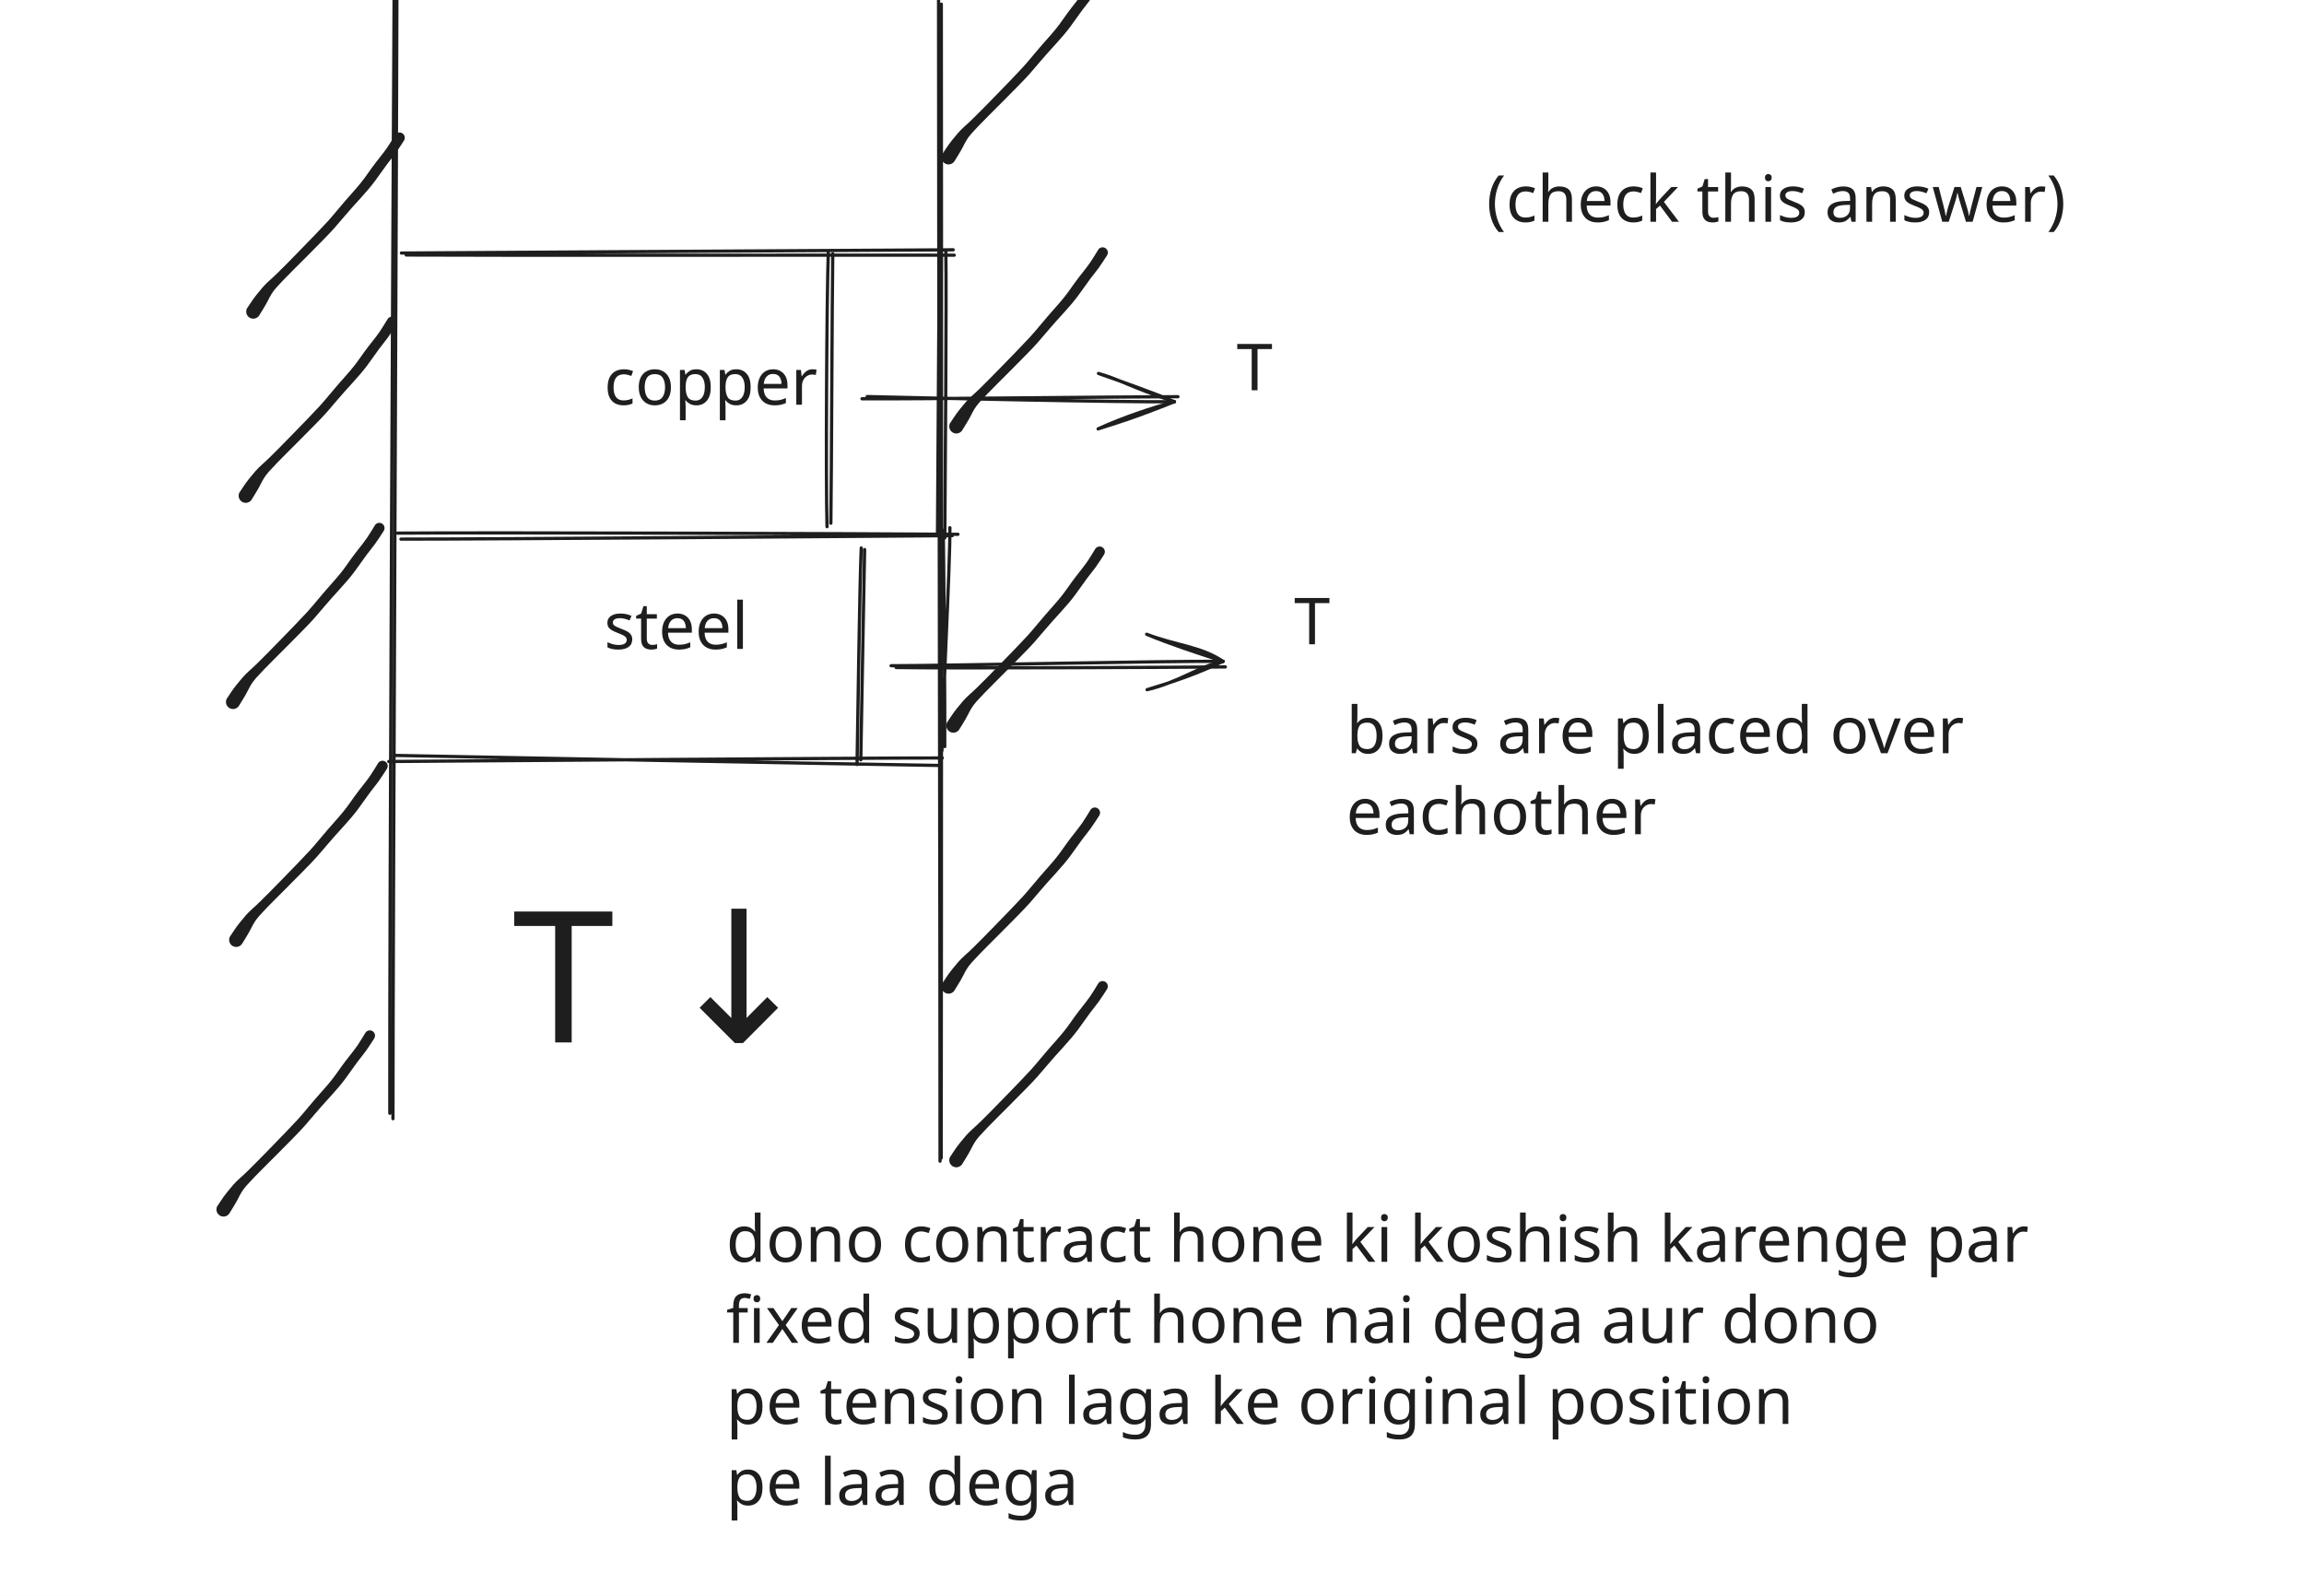
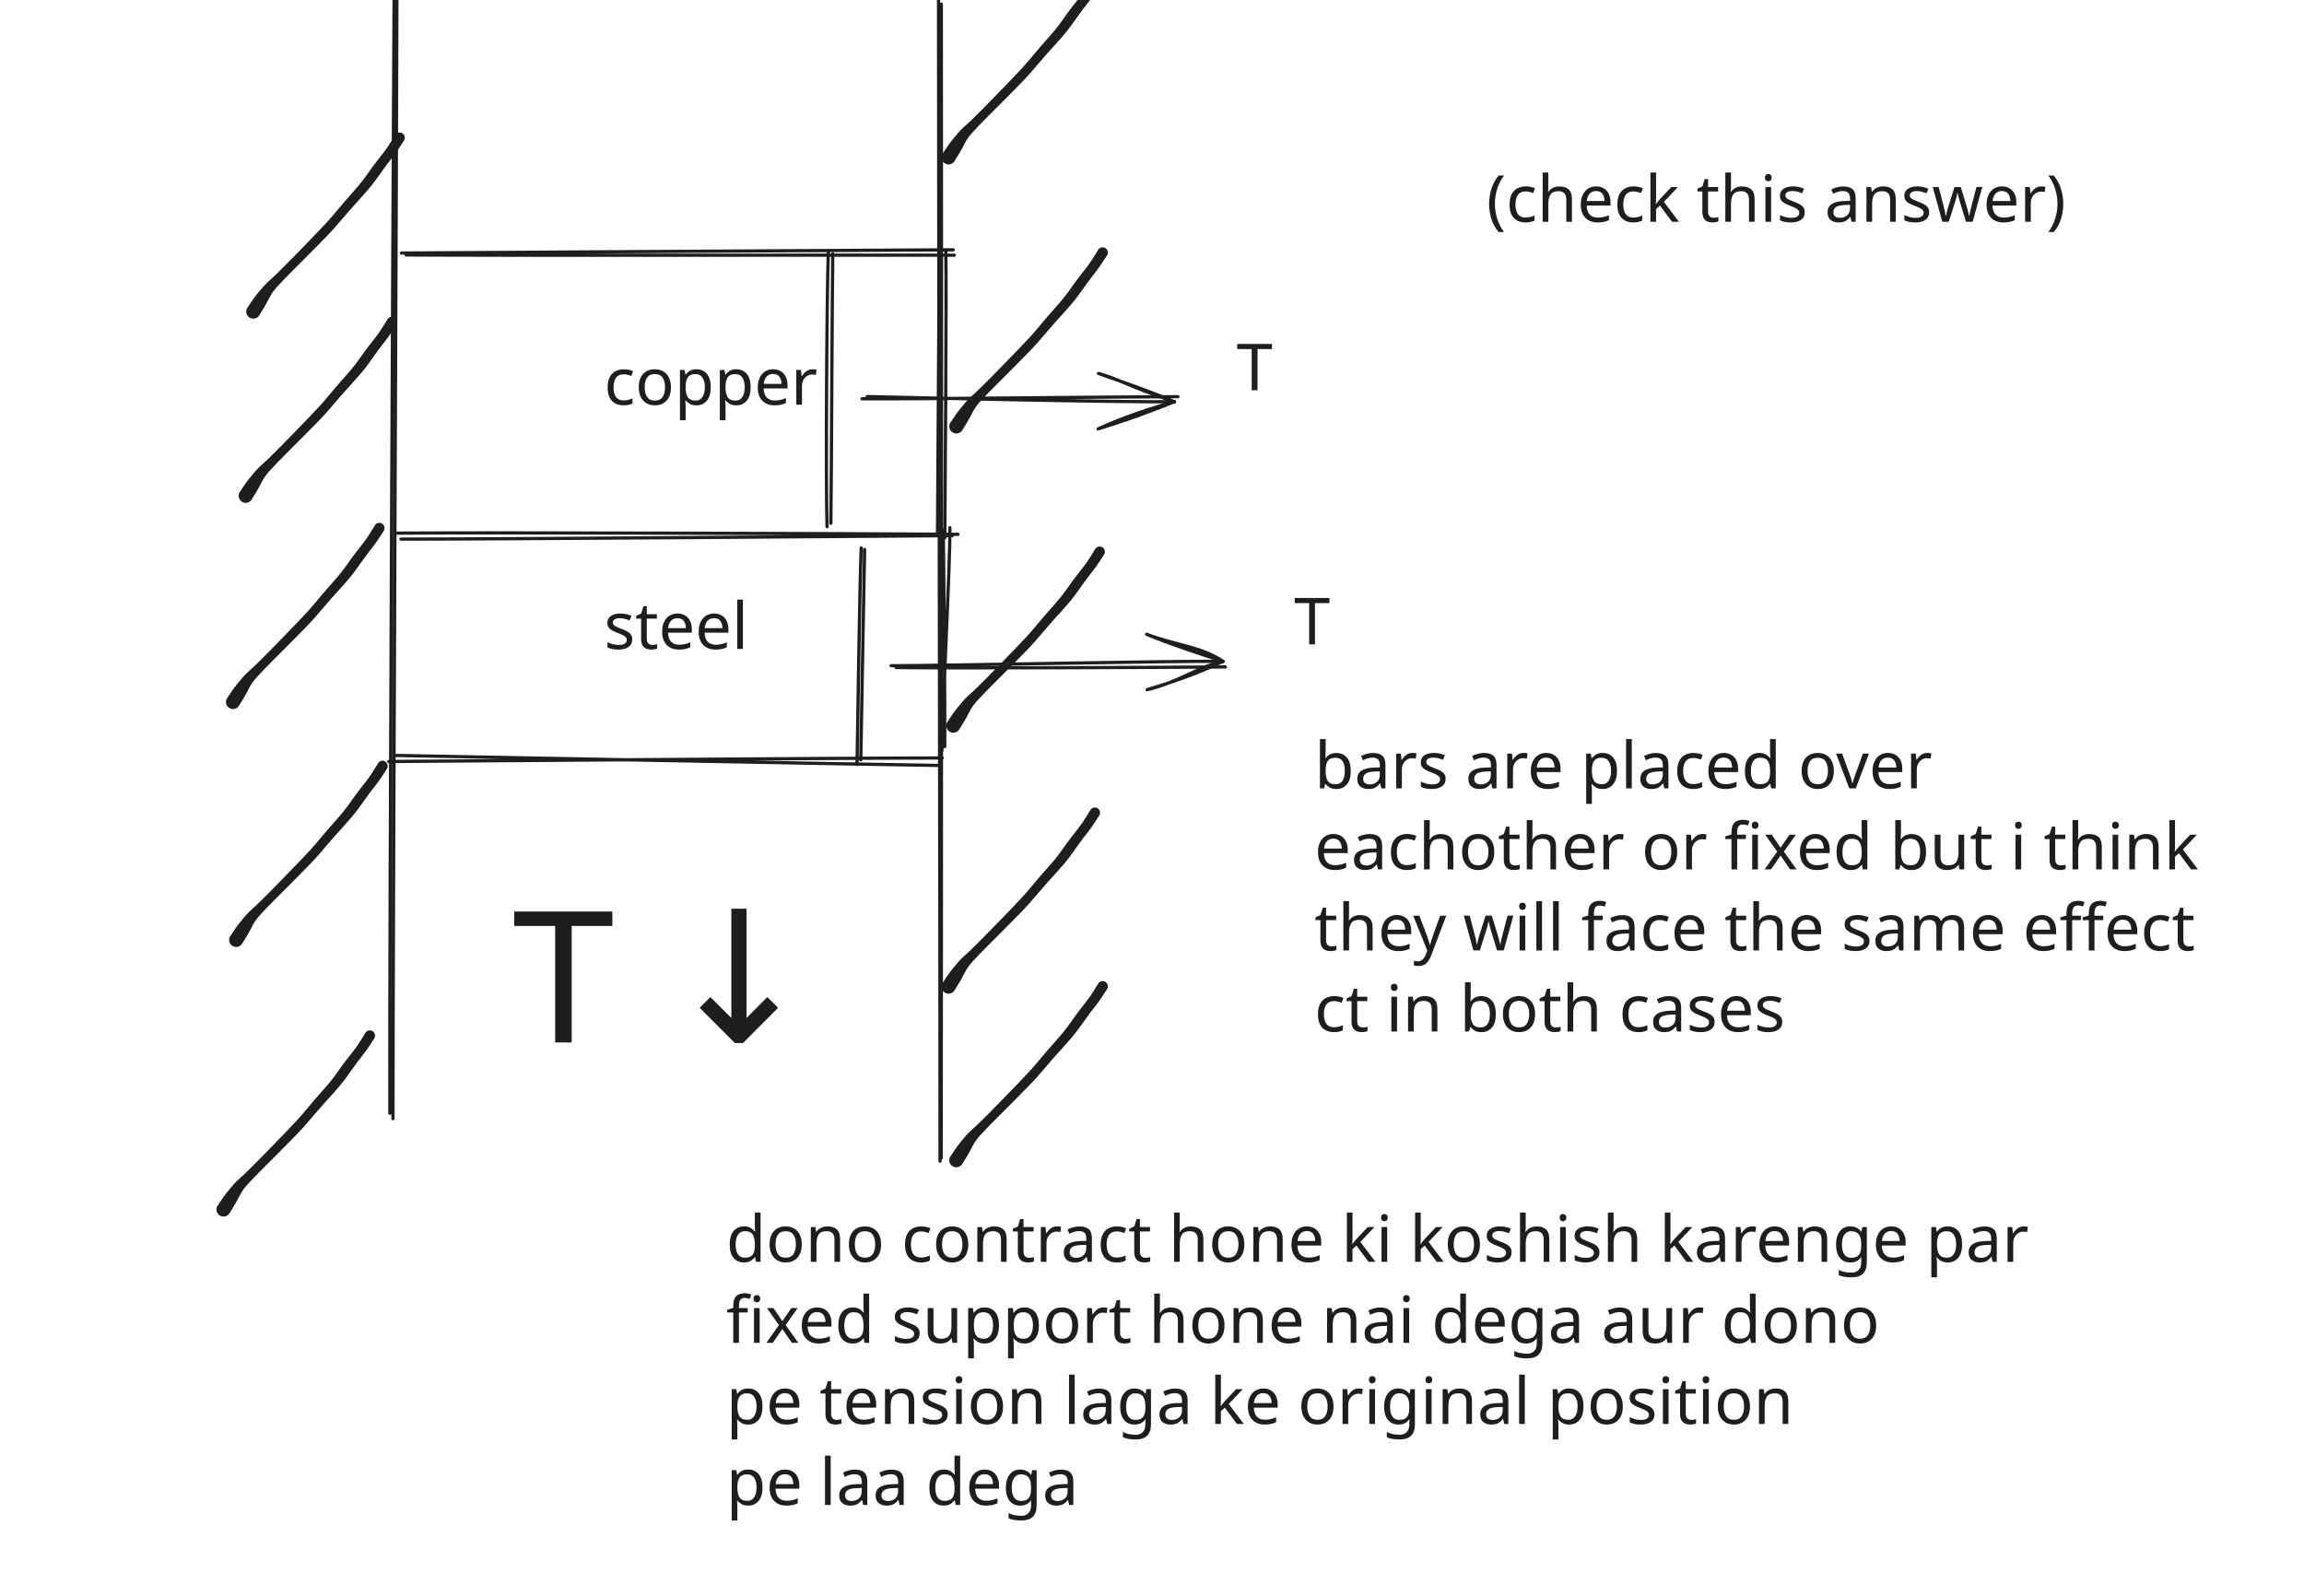
<svg xmlns="http://www.w3.org/2000/svg" version="1.1" viewBox="0 0 710.591 492.282" width="2131.772" height="1476.846">
  <defs>
    <style class="style-fonts">
      @font-face {
        font-family: "Virgil";
        src: url("https://excalidraw.com/Virgil.woff2");
      }
      @font-face {
        font-family: "Cascadia";
        src: url("https://excalidraw.com/Cascadia.woff2");
      }
      @font-face {
        font-family: "Assistant";
        src: url("https://excalidraw.com/Assistant-Regular.woff2");
      }
    </style>
    <clipPath id="qqfSkCcwK90SUfaECBzFS">
      <rect transform="translate(0 0) rotate(0 355.2953 246.1409)" width="710.591" height="492.282">
          </rect>
    </clipPath>
  </defs>
  <rect x="0" y="0" width="710.591" height="492.282" fill="#ffffff" />
  <g stroke-linecap="round">
    <g transform="translate(121.2562 -12.33713) rotate(0 0 178.2849)">
      <path d="M1.19 -0.08 C1.09 59.64, -0.06 297.82, -0.06 357.41 M0.36 -1.17 C0.04 58.3, -1.15 296.27, -1.03 355.73" stroke="#1e1e1e" stroke-width="1" fill="none" />
    </g>
  </g>
  <mask />
  <g clip-path="url(#qqfSkCcwK90SUfaECBzFS)">
    <g stroke-linecap="round">
      <g transform="translate(125.3482 77.81503) rotate(0 83.87972 0)">
        <path d="M-0.06 0.84 C27.9 1.01, 141.12 0.84, 168.95 0.9 M-1.54 0.24 C26.26 0.08, 140.15 -0.63, 168.63 -0.76" stroke="#1e1e1e" stroke-width="1" fill="none" />
      </g>
    </g>
    <mask />
  </g>
  <g clip-path="url(#qqfSkCcwK90SUfaECBzFS)">
    <g stroke-linecap="round">
      <g transform="translate(294.5341 164.0467) rotate(0 -85.28689 0.8697526)">
        <path d="M-0.84 1.18 C-29.52 1.41, -142.61 2.26, -170.87 2.25 M0.92 0.76 C-28.05 0.55, -143.3 0.17, -171.97 0.4" stroke="#1e1e1e" stroke-width="1" fill="none" />
      </g>
    </g>
    <mask />
  </g>
  <g clip-path="url(#qqfSkCcwK90SUfaECBzFS)">
    <g stroke-linecap="round">
      <g transform="translate(291.2108 163.0511) rotate(0 0 33.92049)">
        <path d="M-0.29 0.51 C-0.13 11.52, 0.26 55.93, 0.16 67.24 M1.75 -0.27 C1.85 11.4, -0.66 57.37, -0.71 68.46" stroke="#1e1e1e" stroke-width="1" fill="none" />
      </g>
    </g>
    <mask />
  </g>
  <g clip-path="url(#qqfSkCcwK90SUfaECBzFS)">
    <g stroke-linecap="round">
      <g transform="translate(290.4502 234.4107) rotate(0 -84.80122 0)">
        <path d="M0.16 -0.61 C-28.22 -0.61, -142.25 0.29, -170.55 0.48 M-1.22 1.69 C-29.2 1.28, -140.14 -0.86, -168.34 -1.39" stroke="#1e1e1e" stroke-width="1" fill="none" />
      </g>
    </g>
    <mask />
  </g>
  <g clip-path="url(#qqfSkCcwK90SUfaECBzFS)">
    <g transform="translate(186.3094 109.3094) rotate(0 35.18996 12.5)">
      <text x="0" y="0" font-family="Virgil, Segoe UI Emoji" font-size="20px" fill="#1e1e1e" text-anchor="start" style="white-space: pre;" direction="ltr" dominant-baseline="text-before-edge">copper </text>
    </g>
  </g>
  <g clip-path="url(#qqfSkCcwK90SUfaECBzFS)">
    <g transform="translate(186.3094 184.6479) rotate(0 24.64997 12.5)">
      <text x="0" y="0" font-family="Virgil, Segoe UI Emoji" font-size="20px" fill="#1e1e1e" text-anchor="start" style="white-space: pre;" direction="ltr" dominant-baseline="text-before-edge">steel</text>
    </g>
  </g>
  <g clip-path="url(#qqfSkCcwK90SUfaECBzFS)">
    <g stroke-linecap="round">
      <g transform="translate(290.0332 77.74912) rotate(0 0 43.41228)">
        <path d="M-0.34 0.51 C-0.48 14.86, -0.75 72.39, -0.89 86.69 M1.68 -0.27 C1.92 14.23, 1.45 73.55, 1.36 88.16" stroke="#1e1e1e" stroke-width="1" fill="none" />
      </g>
    </g>
    <mask />
  </g>
  <g stroke-linecap="round">
    <g transform="translate(289.1463 1.743509) rotate(0 0 178.2849)">
      <path d="M1.17 -0.46 C1.26 58.98, 1.24 296.1, 1.13 355.46 M0.32 -1.74 C0.3 57.91, 0.83 296.69, 0.78 356.42" stroke="#1e1e1e" stroke-width="1" fill="none" />
    </g>
  </g>
  <mask />
  <g clip-path="url(#qqfSkCcwK90SUfaECBzFS)">
    <g transform="translate(123.2283 42.47948) rotate(0 -22.61366 26.96244)" stroke="none">
      <path fill="#1e1e1e" d="M 1.38,0.86 Q 1.38,0.86 0.09,2.84 -1.18,4.82 -2.53,6.48 -3.87,8.15 -4.86,9.58 -5.84,11.01 -7.57,13.34 -9.29,15.67 -12.09,18.72 -14.89,21.77 -16.79,24.01 -18.69,26.25 -20.00,27.75 -21.31,29.25 -23.91,31.88 -26.50,34.51 -28.85,36.87 -31.21,39.23 -32.71,40.73 -34.21,42.23 -35.58,43.64 -36.94,45.05 -37.97,46.20 -38.99,47.36 -39.54,48.29 -40.10,49.23 -40.64,50.32 -41.18,51.40 -42.12,52.92 -43.06,54.43 -43.24,54.74 -43.42,55.05 -43.69,55.28 -43.96,55.51 -44.28,55.65 -44.61,55.79 -44.97,55.81 -45.33,55.84 -45.67,55.74 -46.01,55.65 -46.31,55.46 -46.61,55.26 -46.83,54.98 -47.05,54.70 -47.17,54.36 -47.28,54.03 -47.29,53.67 -47.29,53.31 -47.18,52.97 -47.08,52.64 -46.86,52.35 -46.65,52.06 -46.36,51.86 -46.07,51.65 -45.72,51.56 -45.38,51.46 -45.03,51.47 -44.67,51.48 -44.34,51.61 -44.00,51.74 -43.73,51.97 -43.46,52.19 -43.27,52.50 -43.08,52.80 -43.00,53.15 -42.92,53.49 -42.95,53.85 -42.99,54.20 -43.13,54.53 -43.28,54.85 -43.52,55.12 -43.76,55.38 -44.07,55.55 -44.39,55.72 -44.74,55.78 -45.09,55.84 -45.44,55.79 -45.79,55.74 -46.11,55.58 -46.43,55.41 -46.67,55.16 -46.92,54.90 -47.08,54.58 -47.23,54.26 -47.27,53.90 -47.32,53.55 -47.24,53.20 -47.17,52.85 -47.17,52.85 -47.17,52.85 -46.13,51.25 -45.09,49.65 -44.05,48.36 -43.02,47.07 -42.15,46.07 -41.28,45.08 -40.13,44.05 -38.97,43.03 -37.57,41.66 -36.16,40.29 -34.68,38.78 -33.19,37.26 -30.87,34.89 -28.55,32.52 -26.03,29.90 -23.51,27.29 -22.20,25.85 -20.89,24.41 -18.98,22.10 -17.07,19.79 -14.43,16.83 -11.78,13.88 -10.12,11.49 -8.45,9.10 -7.35,7.68 -6.25,6.25 -5.03,4.71 -3.81,3.17 -2.59,1.15 -1.38,-0.86 -1.26,-1.01 -1.13,-1.17 -0.98,-1.29 -0.82,-1.41 -0.64,-1.48 -0.46,-1.56 -0.26,-1.60 -0.07,-1.63 0.12,-1.61 0.31,-1.60 0.50,-1.54 0.69,-1.48 0.86,-1.37 1.02,-1.27 1.16,-1.13 1.30,-0.98 1.40,-0.81 1.50,-0.64 1.55,-0.45 1.61,-0.27 1.62,-0.07 1.63,0.12 1.59,0.31 1.55,0.50 1.46,0.68 1.38,0.86 1.38,0.86 L 1.38,0.86 Z" />
    </g>
  </g>
  <g clip-path="url(#qqfSkCcwK90SUfaECBzFS)">
    <g transform="translate(120.8964 99.28379) rotate(0 -22.61366 26.96244)" stroke="none">
      <path fill="#1e1e1e" d="M 1.38,0.86 Q 1.38,0.86 0.09,2.84 -1.18,4.82 -2.53,6.48 -3.87,8.15 -4.86,9.58 -5.84,11.01 -7.57,13.34 -9.29,15.67 -12.09,18.72 -14.89,21.77 -16.79,24.01 -18.69,26.25 -20.00,27.75 -21.31,29.25 -23.91,31.88 -26.50,34.51 -28.85,36.87 -31.21,39.23 -32.71,40.73 -34.21,42.23 -35.58,43.64 -36.94,45.05 -37.97,46.20 -38.99,47.36 -39.54,48.29 -40.10,49.23 -40.64,50.32 -41.18,51.40 -42.12,52.92 -43.06,54.43 -43.24,54.74 -43.42,55.05 -43.69,55.28 -43.96,55.51 -44.28,55.65 -44.61,55.79 -44.97,55.81 -45.33,55.84 -45.67,55.74 -46.01,55.65 -46.31,55.46 -46.61,55.26 -46.83,54.98 -47.05,54.70 -47.17,54.36 -47.28,54.03 -47.29,53.67 -47.29,53.31 -47.18,52.97 -47.08,52.64 -46.86,52.35 -46.65,52.06 -46.36,51.86 -46.07,51.65 -45.72,51.56 -45.38,51.46 -45.03,51.47 -44.67,51.48 -44.34,51.61 -44.00,51.74 -43.73,51.97 -43.46,52.19 -43.27,52.50 -43.08,52.80 -43.00,53.15 -42.92,53.49 -42.95,53.85 -42.99,54.20 -43.13,54.53 -43.28,54.85 -43.52,55.12 -43.76,55.38 -44.07,55.55 -44.39,55.72 -44.74,55.78 -45.09,55.84 -45.44,55.79 -45.79,55.74 -46.11,55.58 -46.43,55.41 -46.67,55.16 -46.92,54.90 -47.08,54.58 -47.23,54.26 -47.27,53.90 -47.32,53.55 -47.24,53.20 -47.17,52.85 -47.17,52.85 -47.17,52.85 -46.13,51.25 -45.09,49.65 -44.05,48.36 -43.02,47.07 -42.15,46.07 -41.28,45.08 -40.13,44.05 -38.97,43.03 -37.57,41.66 -36.16,40.29 -34.68,38.78 -33.19,37.26 -30.87,34.89 -28.55,32.52 -26.03,29.90 -23.51,27.29 -22.20,25.85 -20.89,24.41 -18.98,22.10 -17.07,19.79 -14.43,16.83 -11.78,13.88 -10.12,11.49 -8.45,9.10 -7.35,7.68 -6.25,6.25 -5.03,4.71 -3.81,3.17 -2.59,1.15 -1.38,-0.86 -1.26,-1.01 -1.13,-1.17 -0.98,-1.29 -0.82,-1.41 -0.64,-1.48 -0.46,-1.56 -0.26,-1.60 -0.07,-1.63 0.12,-1.61 0.31,-1.60 0.50,-1.54 0.69,-1.48 0.86,-1.37 1.02,-1.27 1.16,-1.13 1.30,-0.98 1.40,-0.81 1.50,-0.64 1.55,-0.45 1.61,-0.27 1.62,-0.07 1.63,0.12 1.59,0.31 1.55,0.50 1.46,0.68 1.38,0.86 1.38,0.86 L 1.38,0.86 Z" />
    </g>
  </g>
  <g clip-path="url(#qqfSkCcwK90SUfaECBzFS)">
    <g transform="translate(116.9825 162.8847) rotate(0 -22.61366 26.96244)" stroke="none">
      <path fill="#1e1e1e" d="M 1.38,0.86 Q 1.38,0.86 0.09,2.84 -1.18,4.82 -2.53,6.48 -3.87,8.15 -4.86,9.58 -5.84,11.01 -7.57,13.34 -9.29,15.67 -12.09,18.72 -14.89,21.77 -16.79,24.01 -18.69,26.25 -20.00,27.75 -21.31,29.25 -23.91,31.88 -26.50,34.51 -28.85,36.87 -31.21,39.23 -32.71,40.73 -34.21,42.23 -35.58,43.64 -36.94,45.05 -37.97,46.20 -38.99,47.36 -39.54,48.29 -40.10,49.23 -40.64,50.32 -41.18,51.40 -42.12,52.92 -43.06,54.43 -43.24,54.74 -43.42,55.05 -43.69,55.28 -43.96,55.51 -44.28,55.65 -44.61,55.79 -44.97,55.81 -45.33,55.84 -45.67,55.74 -46.01,55.65 -46.31,55.46 -46.61,55.26 -46.83,54.98 -47.05,54.70 -47.17,54.36 -47.28,54.03 -47.29,53.67 -47.29,53.31 -47.18,52.97 -47.08,52.64 -46.86,52.35 -46.65,52.06 -46.36,51.86 -46.07,51.65 -45.72,51.56 -45.38,51.46 -45.03,51.47 -44.67,51.48 -44.34,51.61 -44.00,51.74 -43.73,51.97 -43.46,52.19 -43.27,52.50 -43.08,52.80 -43.00,53.15 -42.92,53.49 -42.95,53.85 -42.99,54.20 -43.13,54.53 -43.28,54.85 -43.52,55.12 -43.76,55.38 -44.07,55.55 -44.39,55.72 -44.74,55.78 -45.09,55.84 -45.44,55.79 -45.79,55.74 -46.11,55.58 -46.43,55.41 -46.67,55.16 -46.92,54.90 -47.08,54.58 -47.23,54.26 -47.27,53.90 -47.32,53.55 -47.24,53.20 -47.17,52.85 -47.17,52.85 -47.17,52.85 -46.13,51.25 -45.09,49.65 -44.05,48.36 -43.02,47.07 -42.15,46.07 -41.28,45.08 -40.13,44.05 -38.97,43.03 -37.57,41.66 -36.16,40.29 -34.68,38.78 -33.19,37.26 -30.87,34.89 -28.55,32.52 -26.03,29.90 -23.51,27.29 -22.20,25.85 -20.89,24.41 -18.98,22.10 -17.07,19.79 -14.43,16.83 -11.78,13.88 -10.12,11.49 -8.45,9.10 -7.35,7.68 -6.25,6.25 -5.03,4.71 -3.81,3.17 -2.59,1.15 -1.38,-0.86 -1.26,-1.01 -1.13,-1.17 -0.98,-1.29 -0.82,-1.41 -0.64,-1.48 -0.46,-1.56 -0.26,-1.60 -0.07,-1.63 0.12,-1.61 0.31,-1.60 0.50,-1.54 0.69,-1.48 0.86,-1.37 1.02,-1.27 1.16,-1.13 1.30,-0.98 1.40,-0.81 1.50,-0.64 1.55,-0.45 1.61,-0.27 1.62,-0.07 1.63,0.12 1.59,0.31 1.55,0.50 1.46,0.68 1.38,0.86 1.38,0.86 L 1.38,0.86 Z" />
    </g>
  </g>
  <g clip-path="url(#qqfSkCcwK90SUfaECBzFS)">
    <g transform="translate(117.961 236.2704) rotate(0 -22.61366 26.96244)" stroke="none">
      <path fill="#1e1e1e" d="M 1.38,0.86 Q 1.38,0.86 0.09,2.84 -1.18,4.82 -2.53,6.48 -3.87,8.15 -4.86,9.58 -5.84,11.01 -7.57,13.34 -9.29,15.67 -12.09,18.72 -14.89,21.77 -16.79,24.01 -18.69,26.25 -20.00,27.75 -21.31,29.25 -23.91,31.88 -26.50,34.51 -28.85,36.87 -31.21,39.23 -32.71,40.73 -34.21,42.23 -35.58,43.64 -36.94,45.05 -37.97,46.20 -38.99,47.36 -39.54,48.29 -40.10,49.23 -40.64,50.32 -41.18,51.40 -42.12,52.92 -43.06,54.43 -43.24,54.74 -43.42,55.05 -43.69,55.28 -43.96,55.51 -44.28,55.65 -44.61,55.79 -44.97,55.81 -45.33,55.84 -45.67,55.74 -46.01,55.65 -46.31,55.46 -46.61,55.26 -46.83,54.98 -47.05,54.70 -47.17,54.36 -47.28,54.03 -47.29,53.67 -47.29,53.31 -47.18,52.97 -47.08,52.64 -46.86,52.35 -46.65,52.06 -46.36,51.86 -46.07,51.65 -45.72,51.56 -45.38,51.46 -45.03,51.47 -44.67,51.48 -44.34,51.61 -44.00,51.74 -43.73,51.97 -43.46,52.19 -43.27,52.50 -43.08,52.80 -43.00,53.15 -42.92,53.49 -42.95,53.85 -42.99,54.20 -43.13,54.53 -43.28,54.85 -43.52,55.12 -43.76,55.38 -44.07,55.55 -44.39,55.72 -44.74,55.78 -45.09,55.84 -45.44,55.79 -45.79,55.74 -46.11,55.58 -46.43,55.41 -46.67,55.16 -46.92,54.90 -47.08,54.58 -47.23,54.26 -47.27,53.90 -47.32,53.55 -47.24,53.20 -47.17,52.85 -47.17,52.85 -47.17,52.85 -46.13,51.25 -45.09,49.65 -44.05,48.36 -43.02,47.07 -42.15,46.07 -41.28,45.08 -40.13,44.05 -38.97,43.03 -37.57,41.66 -36.16,40.29 -34.68,38.78 -33.19,37.26 -30.87,34.89 -28.55,32.52 -26.03,29.90 -23.51,27.29 -22.20,25.85 -20.89,24.41 -18.98,22.10 -17.07,19.79 -14.43,16.83 -11.78,13.88 -10.12,11.49 -8.45,9.10 -7.35,7.68 -6.25,6.25 -5.03,4.71 -3.81,3.17 -2.59,1.15 -1.38,-0.86 -1.26,-1.01 -1.13,-1.17 -0.98,-1.29 -0.82,-1.41 -0.64,-1.48 -0.46,-1.56 -0.26,-1.60 -0.07,-1.63 0.12,-1.61 0.31,-1.60 0.50,-1.54 0.69,-1.48 0.86,-1.37 1.02,-1.27 1.16,-1.13 1.30,-0.98 1.40,-0.81 1.50,-0.64 1.55,-0.45 1.61,-0.27 1.62,-0.07 1.63,0.12 1.59,0.31 1.55,0.50 1.46,0.68 1.38,0.86 1.38,0.86 L 1.38,0.86 Z" />
    </g>
  </g>
  <g clip-path="url(#qqfSkCcwK90SUfaECBzFS)">
    <g transform="translate(114.0471 319.4408) rotate(0 -22.61366 26.96244)" stroke="none">
      <path fill="#1e1e1e" d="M 1.38,0.86 Q 1.38,0.86 0.09,2.84 -1.18,4.82 -2.53,6.48 -3.87,8.15 -4.86,9.58 -5.84,11.01 -7.57,13.34 -9.29,15.67 -12.09,18.72 -14.89,21.77 -16.79,24.01 -18.69,26.25 -20.00,27.75 -21.31,29.25 -23.91,31.88 -26.50,34.51 -28.85,36.87 -31.21,39.23 -32.71,40.73 -34.21,42.23 -35.58,43.64 -36.94,45.05 -37.97,46.20 -38.99,47.36 -39.54,48.29 -40.10,49.23 -40.64,50.32 -41.18,51.40 -42.12,52.92 -43.06,54.43 -43.24,54.74 -43.42,55.05 -43.69,55.28 -43.96,55.51 -44.28,55.65 -44.61,55.79 -44.97,55.81 -45.33,55.84 -45.67,55.74 -46.01,55.65 -46.31,55.46 -46.61,55.26 -46.83,54.98 -47.05,54.70 -47.17,54.36 -47.28,54.03 -47.29,53.67 -47.29,53.31 -47.18,52.97 -47.08,52.64 -46.86,52.35 -46.65,52.06 -46.36,51.86 -46.07,51.65 -45.72,51.56 -45.38,51.46 -45.03,51.47 -44.67,51.48 -44.34,51.61 -44.00,51.74 -43.73,51.97 -43.46,52.19 -43.27,52.50 -43.08,52.80 -43.00,53.15 -42.92,53.49 -42.95,53.85 -42.99,54.20 -43.13,54.53 -43.28,54.85 -43.52,55.12 -43.76,55.38 -44.07,55.55 -44.39,55.72 -44.74,55.78 -45.09,55.84 -45.44,55.79 -45.79,55.74 -46.11,55.58 -46.43,55.41 -46.67,55.16 -46.92,54.90 -47.08,54.58 -47.23,54.26 -47.27,53.90 -47.32,53.55 -47.24,53.20 -47.17,52.85 -47.17,52.85 -47.17,52.85 -46.13,51.25 -45.09,49.65 -44.05,48.36 -43.02,47.07 -42.15,46.07 -41.28,45.08 -40.13,44.05 -38.97,43.03 -37.57,41.66 -36.16,40.29 -34.68,38.78 -33.19,37.26 -30.87,34.89 -28.55,32.52 -26.03,29.90 -23.51,27.29 -22.20,25.85 -20.89,24.41 -18.98,22.10 -17.07,19.79 -14.43,16.83 -11.78,13.88 -10.12,11.49 -8.45,9.10 -7.35,7.68 -6.25,6.25 -5.03,4.71 -3.81,3.17 -2.59,1.15 -1.38,-0.86 -1.26,-1.01 -1.13,-1.17 -0.98,-1.29 -0.82,-1.41 -0.64,-1.48 -0.46,-1.56 -0.26,-1.60 -0.07,-1.63 0.12,-1.61 0.31,-1.60 0.50,-1.54 0.69,-1.48 0.86,-1.37 1.02,-1.27 1.16,-1.13 1.30,-0.98 1.40,-0.81 1.50,-0.64 1.55,-0.45 1.61,-0.27 1.62,-0.07 1.63,0.12 1.59,0.31 1.55,0.50 1.46,0.68 1.38,0.86 1.38,0.86 L 1.38,0.86 Z" />
    </g>
  </g>
  <g transform="translate(337.6633 -5.096531) rotate(0 -22.61366 26.96244)" stroke="none">
    <path fill="#1e1e1e" d="M 1.38,0.86 Q 1.38,0.86 0.09,2.84 -1.18,4.82 -2.53,6.48 -3.87,8.15 -4.86,9.58 -5.84,11.01 -7.57,13.34 -9.29,15.67 -12.09,18.72 -14.89,21.77 -16.79,24.01 -18.69,26.25 -20.00,27.75 -21.31,29.25 -23.91,31.88 -26.50,34.51 -28.85,36.87 -31.21,39.23 -32.71,40.73 -34.21,42.23 -35.58,43.64 -36.94,45.05 -37.97,46.20 -38.99,47.36 -39.54,48.29 -40.10,49.23 -40.64,50.32 -41.18,51.40 -42.12,52.92 -43.06,54.43 -43.24,54.74 -43.42,55.05 -43.69,55.28 -43.96,55.51 -44.28,55.65 -44.61,55.79 -44.97,55.81 -45.33,55.84 -45.67,55.74 -46.01,55.65 -46.31,55.46 -46.61,55.26 -46.83,54.98 -47.05,54.70 -47.17,54.36 -47.28,54.03 -47.29,53.67 -47.29,53.31 -47.18,52.97 -47.08,52.64 -46.86,52.35 -46.65,52.06 -46.36,51.86 -46.07,51.65 -45.72,51.56 -45.38,51.46 -45.03,51.47 -44.67,51.48 -44.34,51.61 -44.00,51.74 -43.73,51.97 -43.46,52.19 -43.27,52.50 -43.08,52.80 -43.00,53.15 -42.92,53.49 -42.95,53.85 -42.99,54.20 -43.13,54.53 -43.28,54.85 -43.52,55.12 -43.76,55.38 -44.07,55.55 -44.39,55.72 -44.74,55.78 -45.09,55.84 -45.44,55.79 -45.79,55.74 -46.11,55.58 -46.43,55.41 -46.67,55.16 -46.92,54.90 -47.08,54.58 -47.23,54.26 -47.27,53.90 -47.32,53.55 -47.24,53.20 -47.17,52.85 -47.17,52.85 -47.17,52.85 -46.13,51.25 -45.09,49.65 -44.05,48.36 -43.02,47.07 -42.15,46.07 -41.28,45.08 -40.13,44.05 -38.97,43.03 -37.57,41.66 -36.16,40.29 -34.68,38.78 -33.19,37.26 -30.87,34.89 -28.55,32.52 -26.03,29.90 -23.51,27.29 -22.20,25.85 -20.89,24.41 -18.98,22.10 -17.07,19.79 -14.43,16.83 -11.78,13.88 -10.12,11.49 -8.45,9.10 -7.35,7.68 -6.25,6.25 -5.03,4.71 -3.81,3.17 -2.59,1.15 -1.38,-0.86 -1.26,-1.01 -1.13,-1.17 -0.98,-1.29 -0.82,-1.41 -0.64,-1.48 -0.46,-1.56 -0.26,-1.60 -0.07,-1.63 0.12,-1.61 0.31,-1.60 0.50,-1.54 0.69,-1.48 0.86,-1.37 1.02,-1.27 1.16,-1.13 1.30,-0.98 1.40,-0.81 1.50,-0.64 1.55,-0.45 1.61,-0.27 1.62,-0.07 1.63,0.12 1.59,0.31 1.55,0.50 1.46,0.68 1.38,0.86 1.38,0.86 L 1.38,0.86 Z" />
  </g>
  <g clip-path="url(#qqfSkCcwK90SUfaECBzFS)">
    <g transform="translate(340.0583 77.89584) rotate(0 -22.61366 26.96244)" stroke="none">
      <path fill="#1e1e1e" d="M 1.38,0.86 Q 1.38,0.86 0.09,2.84 -1.18,4.82 -2.53,6.48 -3.87,8.15 -4.86,9.58 -5.84,11.01 -7.57,13.34 -9.29,15.67 -12.09,18.72 -14.89,21.77 -16.79,24.01 -18.69,26.25 -20.00,27.75 -21.31,29.25 -23.91,31.88 -26.50,34.51 -28.85,36.87 -31.21,39.23 -32.71,40.73 -34.21,42.23 -35.58,43.64 -36.94,45.05 -37.97,46.20 -38.99,47.36 -39.54,48.29 -40.10,49.23 -40.64,50.32 -41.18,51.40 -42.12,52.92 -43.06,54.43 -43.24,54.74 -43.42,55.05 -43.69,55.28 -43.96,55.51 -44.28,55.65 -44.61,55.79 -44.97,55.81 -45.33,55.84 -45.67,55.74 -46.01,55.65 -46.31,55.46 -46.61,55.26 -46.83,54.98 -47.05,54.70 -47.17,54.36 -47.28,54.03 -47.29,53.67 -47.29,53.31 -47.18,52.97 -47.08,52.64 -46.86,52.35 -46.65,52.06 -46.36,51.86 -46.07,51.65 -45.72,51.56 -45.38,51.46 -45.03,51.47 -44.67,51.48 -44.34,51.61 -44.00,51.74 -43.73,51.97 -43.46,52.19 -43.27,52.50 -43.08,52.80 -43.00,53.15 -42.92,53.49 -42.95,53.85 -42.99,54.20 -43.13,54.53 -43.28,54.85 -43.52,55.12 -43.76,55.38 -44.07,55.55 -44.39,55.72 -44.74,55.78 -45.09,55.84 -45.44,55.79 -45.79,55.74 -46.11,55.58 -46.43,55.41 -46.67,55.16 -46.92,54.90 -47.08,54.58 -47.23,54.26 -47.27,53.90 -47.32,53.55 -47.24,53.20 -47.17,52.85 -47.17,52.85 -47.17,52.85 -46.13,51.25 -45.09,49.65 -44.05,48.36 -43.02,47.07 -42.15,46.07 -41.28,45.08 -40.13,44.05 -38.97,43.03 -37.57,41.66 -36.16,40.29 -34.68,38.78 -33.19,37.26 -30.87,34.89 -28.55,32.52 -26.03,29.90 -23.51,27.29 -22.20,25.85 -20.89,24.41 -18.98,22.10 -17.07,19.79 -14.43,16.83 -11.78,13.88 -10.12,11.49 -8.45,9.10 -7.35,7.68 -6.25,6.25 -5.03,4.71 -3.81,3.17 -2.59,1.15 -1.38,-0.86 -1.26,-1.01 -1.13,-1.17 -0.98,-1.29 -0.82,-1.41 -0.64,-1.48 -0.46,-1.56 -0.26,-1.60 -0.07,-1.63 0.12,-1.61 0.31,-1.60 0.50,-1.54 0.69,-1.48 0.86,-1.37 1.02,-1.27 1.16,-1.13 1.30,-0.98 1.40,-0.81 1.50,-0.64 1.55,-0.45 1.61,-0.27 1.62,-0.07 1.63,0.12 1.59,0.31 1.55,0.50 1.46,0.68 1.38,0.86 1.38,0.86 L 1.38,0.86 Z" />
    </g>
  </g>
  <g clip-path="url(#qqfSkCcwK90SUfaECBzFS)">
    <g transform="translate(339.1423 170.1855) rotate(0 -22.61366 26.96244)" stroke="none">
      <path fill="#1e1e1e" d="M 1.38,0.86 Q 1.38,0.86 0.09,2.84 -1.18,4.82 -2.53,6.48 -3.87,8.15 -4.86,9.58 -5.84,11.01 -7.57,13.34 -9.29,15.67 -12.09,18.72 -14.89,21.77 -16.79,24.01 -18.69,26.25 -20.00,27.75 -21.31,29.25 -23.91,31.88 -26.50,34.51 -28.85,36.87 -31.21,39.23 -32.71,40.73 -34.21,42.23 -35.58,43.64 -36.94,45.05 -37.97,46.20 -38.99,47.36 -39.54,48.29 -40.10,49.23 -40.64,50.32 -41.18,51.40 -42.12,52.92 -43.06,54.43 -43.24,54.74 -43.42,55.05 -43.69,55.28 -43.96,55.51 -44.28,55.65 -44.61,55.79 -44.97,55.81 -45.33,55.84 -45.67,55.74 -46.01,55.65 -46.31,55.46 -46.61,55.26 -46.83,54.98 -47.05,54.70 -47.17,54.36 -47.28,54.03 -47.29,53.67 -47.29,53.31 -47.18,52.97 -47.08,52.64 -46.86,52.35 -46.65,52.06 -46.36,51.86 -46.07,51.65 -45.72,51.56 -45.38,51.46 -45.03,51.47 -44.67,51.48 -44.34,51.61 -44.00,51.74 -43.73,51.97 -43.46,52.19 -43.27,52.50 -43.08,52.80 -43.00,53.15 -42.92,53.49 -42.95,53.85 -42.99,54.20 -43.13,54.53 -43.28,54.85 -43.52,55.12 -43.76,55.38 -44.07,55.55 -44.39,55.72 -44.74,55.78 -45.09,55.84 -45.44,55.79 -45.79,55.74 -46.11,55.58 -46.43,55.41 -46.67,55.16 -46.92,54.90 -47.08,54.58 -47.23,54.26 -47.27,53.90 -47.32,53.55 -47.24,53.20 -47.17,52.85 -47.17,52.85 -47.17,52.85 -46.13,51.25 -45.09,49.65 -44.05,48.36 -43.02,47.07 -42.15,46.07 -41.28,45.08 -40.13,44.05 -38.97,43.03 -37.57,41.66 -36.16,40.29 -34.68,38.78 -33.19,37.26 -30.87,34.89 -28.55,32.52 -26.03,29.90 -23.51,27.29 -22.20,25.85 -20.89,24.41 -18.98,22.10 -17.07,19.79 -14.43,16.83 -11.78,13.88 -10.12,11.49 -8.45,9.10 -7.35,7.68 -6.25,6.25 -5.03,4.71 -3.81,3.17 -2.59,1.15 -1.38,-0.86 -1.26,-1.01 -1.13,-1.17 -0.98,-1.29 -0.82,-1.41 -0.64,-1.48 -0.46,-1.56 -0.26,-1.60 -0.07,-1.63 0.12,-1.61 0.31,-1.60 0.50,-1.54 0.69,-1.48 0.86,-1.37 1.02,-1.27 1.16,-1.13 1.30,-0.98 1.40,-0.81 1.50,-0.64 1.55,-0.45 1.61,-0.27 1.62,-0.07 1.63,0.12 1.59,0.31 1.55,0.50 1.46,0.68 1.38,0.86 1.38,0.86 L 1.38,0.86 Z" />
    </g>
  </g>
  <g clip-path="url(#qqfSkCcwK90SUfaECBzFS)">
    <g transform="translate(337.6633 250.689) rotate(0 -22.61366 26.96244)" stroke="none">
      <path fill="#1e1e1e" d="M 1.38,0.86 Q 1.38,0.86 0.09,2.84 -1.18,4.82 -2.53,6.48 -3.87,8.15 -4.86,9.58 -5.84,11.01 -7.57,13.34 -9.29,15.67 -12.09,18.72 -14.89,21.77 -16.79,24.01 -18.69,26.25 -20.00,27.75 -21.31,29.25 -23.91,31.88 -26.50,34.51 -28.85,36.87 -31.21,39.23 -32.71,40.73 -34.21,42.23 -35.58,43.64 -36.94,45.05 -37.97,46.20 -38.99,47.36 -39.54,48.29 -40.10,49.23 -40.64,50.32 -41.18,51.40 -42.12,52.92 -43.06,54.43 -43.24,54.74 -43.42,55.05 -43.69,55.28 -43.96,55.51 -44.28,55.65 -44.61,55.79 -44.97,55.81 -45.33,55.84 -45.67,55.74 -46.01,55.65 -46.31,55.46 -46.61,55.26 -46.83,54.98 -47.05,54.70 -47.17,54.36 -47.28,54.03 -47.29,53.67 -47.29,53.31 -47.18,52.97 -47.08,52.64 -46.86,52.35 -46.65,52.06 -46.36,51.86 -46.07,51.65 -45.72,51.56 -45.38,51.46 -45.03,51.47 -44.67,51.48 -44.34,51.61 -44.00,51.74 -43.73,51.97 -43.46,52.19 -43.27,52.50 -43.08,52.80 -43.00,53.15 -42.92,53.49 -42.95,53.85 -42.99,54.20 -43.13,54.53 -43.28,54.85 -43.52,55.12 -43.76,55.38 -44.07,55.55 -44.39,55.72 -44.74,55.78 -45.09,55.84 -45.44,55.79 -45.79,55.74 -46.11,55.58 -46.43,55.41 -46.67,55.16 -46.92,54.90 -47.08,54.58 -47.23,54.26 -47.27,53.90 -47.32,53.55 -47.24,53.20 -47.17,52.85 -47.17,52.85 -47.17,52.85 -46.13,51.25 -45.09,49.65 -44.05,48.36 -43.02,47.07 -42.15,46.07 -41.28,45.08 -40.13,44.05 -38.97,43.03 -37.57,41.66 -36.16,40.29 -34.68,38.78 -33.19,37.26 -30.87,34.89 -28.55,32.52 -26.03,29.90 -23.51,27.29 -22.20,25.85 -20.89,24.41 -18.98,22.10 -17.07,19.79 -14.43,16.83 -11.78,13.88 -10.12,11.49 -8.45,9.10 -7.35,7.68 -6.25,6.25 -5.03,4.71 -3.81,3.17 -2.59,1.15 -1.38,-0.86 -1.26,-1.01 -1.13,-1.17 -0.98,-1.29 -0.82,-1.41 -0.64,-1.48 -0.46,-1.56 -0.26,-1.60 -0.07,-1.63 0.12,-1.61 0.31,-1.60 0.50,-1.54 0.69,-1.48 0.86,-1.37 1.02,-1.27 1.16,-1.13 1.30,-0.98 1.40,-0.81 1.50,-0.64 1.55,-0.45 1.61,-0.27 1.62,-0.07 1.63,0.12 1.59,0.31 1.55,0.50 1.46,0.68 1.38,0.86 1.38,0.86 L 1.38,0.86 Z" />
    </g>
  </g>
  <g clip-path="url(#qqfSkCcwK90SUfaECBzFS)">
    <g transform="translate(340.0583 304.236) rotate(0 -22.61366 26.96244)" stroke="none">
      <path fill="#1e1e1e" d="M 1.38,0.86 Q 1.38,0.86 0.09,2.84 -1.18,4.82 -2.53,6.48 -3.87,8.15 -4.86,9.58 -5.84,11.01 -7.57,13.34 -9.29,15.67 -12.09,18.72 -14.89,21.77 -16.79,24.01 -18.69,26.25 -20.00,27.75 -21.31,29.25 -23.91,31.88 -26.50,34.51 -28.85,36.87 -31.21,39.23 -32.71,40.73 -34.21,42.23 -35.58,43.64 -36.94,45.05 -37.97,46.20 -38.99,47.36 -39.54,48.29 -40.10,49.23 -40.64,50.32 -41.18,51.40 -42.12,52.92 -43.06,54.43 -43.24,54.74 -43.42,55.05 -43.69,55.28 -43.96,55.51 -44.28,55.65 -44.61,55.79 -44.97,55.81 -45.33,55.84 -45.67,55.74 -46.01,55.65 -46.31,55.46 -46.61,55.26 -46.83,54.98 -47.05,54.70 -47.17,54.36 -47.28,54.03 -47.29,53.67 -47.29,53.31 -47.18,52.97 -47.08,52.64 -46.86,52.35 -46.65,52.06 -46.36,51.86 -46.07,51.65 -45.72,51.56 -45.38,51.46 -45.03,51.47 -44.67,51.48 -44.34,51.61 -44.00,51.74 -43.73,51.97 -43.46,52.19 -43.27,52.50 -43.08,52.80 -43.00,53.15 -42.92,53.49 -42.95,53.85 -42.99,54.20 -43.13,54.53 -43.28,54.85 -43.52,55.12 -43.76,55.38 -44.07,55.55 -44.39,55.72 -44.74,55.78 -45.09,55.84 -45.44,55.79 -45.79,55.74 -46.11,55.58 -46.43,55.41 -46.67,55.16 -46.92,54.90 -47.08,54.58 -47.23,54.26 -47.27,53.90 -47.32,53.55 -47.24,53.20 -47.17,52.85 -47.17,52.85 -47.17,52.85 -46.13,51.25 -45.09,49.65 -44.05,48.36 -43.02,47.07 -42.15,46.07 -41.28,45.08 -40.13,44.05 -38.97,43.03 -37.57,41.66 -36.16,40.29 -34.68,38.78 -33.19,37.26 -30.87,34.89 -28.55,32.52 -26.03,29.90 -23.51,27.29 -22.20,25.85 -20.89,24.41 -18.98,22.10 -17.07,19.79 -14.43,16.83 -11.78,13.88 -10.12,11.49 -8.45,9.10 -7.35,7.68 -6.25,6.25 -5.03,4.71 -3.81,3.17 -2.59,1.15 -1.38,-0.86 -1.26,-1.01 -1.13,-1.17 -0.98,-1.29 -0.82,-1.41 -0.64,-1.48 -0.46,-1.56 -0.26,-1.60 -0.07,-1.63 0.12,-1.61 0.31,-1.60 0.50,-1.54 0.69,-1.48 0.86,-1.37 1.02,-1.27 1.16,-1.13 1.30,-0.98 1.40,-0.81 1.50,-0.64 1.55,-0.45 1.61,-0.27 1.62,-0.07 1.63,0.12 1.59,0.31 1.55,0.50 1.46,0.68 1.38,0.86 1.38,0.86 L 1.38,0.86 Z" />
    </g>
  </g>
  <g clip-path="url(#qqfSkCcwK90SUfaECBzFS)">
    <g stroke-linecap="round">
      <g transform="translate(256.6893 77.05942) rotate(0 0 42.61803)">
        <path d="M0.15 1.19 C-0.07 15.17, -0.23 70.46, -0.44 84.33 M-1.23 0.77 C-1.72 14.83, -2.03 71.31, -1.62 85.4" stroke="#1e1e1e" stroke-width="1" fill="none" />
      </g>
    </g>
    <mask />
  </g>
  <g clip-path="url(#qqfSkCcwK90SUfaECBzFS)">
    <g stroke-linecap="round">
      <g transform="translate(265.8589 168.4581) rotate(0 0 33.05075)">
        <path d="M0.8 1.06 C0.57 11.85, -0.17 55.05, -0.38 65.92 M-0.24 0.57 C-0.75 12.06, -1.32 56.18, -1.53 67.36" stroke="#1e1e1e" stroke-width="1" fill="none" />
      </g>
    </g>
    <mask />
  </g>
  <g clip-path="url(#qqfSkCcwK90SUfaECBzFS)">
    <g stroke-linecap="round">
      <g transform="translate(267.015 122.3324) rotate(0 48.27143 0)">
        <path d="M-1.16 0.68 C15.07 0.8, 79.97 0.03, 96.28 0.03 M0.44 -0.01 C16.57 0.39, 79.27 1.79, 95.2 1.58" stroke="#1e1e1e" stroke-width="1" fill="none" />
      </g>
      <g transform="translate(267.015 122.3324) rotate(0 48.27143 0)">
        <path d="M71.65 9.96 C77.84 7.98, 81.75 6.91, 95.2 1.58 M71.65 9.96 C79.26 6.46, 88.28 3.47, 95.2 1.58" stroke="#1e1e1e" stroke-width="1" fill="none" />
      </g>
      <g transform="translate(267.015 122.3324) rotate(0 48.27143 0)">
        <path d="M71.77 -7.14 C77.83 -5.49, 81.73 -2.92, 95.2 1.58 M71.77 -7.14 C79.29 -4.5, 88.26 -1.35, 95.2 1.58" stroke="#1e1e1e" stroke-width="1" fill="none" />
      </g>
    </g>
    <mask />
  </g>
  <g clip-path="url(#qqfSkCcwK90SUfaECBzFS)">
    <g stroke-linecap="round">
      <g transform="translate(276.5824 204.9592) rotate(0 50.44583 0)">
        <path d="M-0.19 0.94 C16.64 1.22, 84.67 0.9, 101.33 0.76 M-1.75 0.39 C14.94 0.4, 83.3 -1.14, 100.62 -0.96" stroke="#1e1e1e" stroke-width="1" fill="none" />
      </g>
      <g transform="translate(276.5824 204.9592) rotate(0 50.44583 0)">
        <path d="M77.2 7.78 C86.53 5.68, 93.93 0.27, 100.62 -0.96 M77.2 7.78 C84.63 5.57, 92.65 2.86, 100.62 -0.96" stroke="#1e1e1e" stroke-width="1" fill="none" />
      </g>
      <g transform="translate(276.5824 204.9592) rotate(0 50.44583 0)">
        <path d="M77.06 -9.32 C86.31 -5.8, 93.76 -5.58, 100.62 -0.96 M77.06 -9.32 C84.4 -6.24, 92.47 -3.67, 100.62 -0.96" stroke="#1e1e1e" stroke-width="1" fill="none" />
      </g>
    </g>
    <mask />
  </g>
  <g clip-path="url(#qqfSkCcwK90SUfaECBzFS)">
    <g transform="translate(381.3873 104.8583) rotate(0 8.039993 12.5)">
      <text x="0" y="0" font-family="Virgil, Segoe UI Emoji" font-size="20px" fill="#1e1e1e" text-anchor="start" style="white-space: pre;" direction="ltr" dominant-baseline="text-before-edge">T</text>
    </g>
  </g>
  <g clip-path="url(#qqfSkCcwK90SUfaECBzFS)">
    <g transform="translate(399.1092 183.2153) rotate(0 8.039993 12.5)">
      <text x="0" y="0" font-family="Virgil, Segoe UI Emoji" font-size="20px" fill="#1e1e1e" text-anchor="start" style="white-space: pre;" direction="ltr" dominant-baseline="text-before-edge">T</text>
    </g>
  </g>
  <g clip-path="url(#qqfSkCcwK90SUfaECBzFS)">
    <g transform="translate(223.9621 373.6918) rotate(0 207.3398 50)">
      <text x="0" y="0" font-family="Virgil, Segoe UI Emoji" font-size="20px" fill="#1e1e1e" text-anchor="start" style="white-space: pre;" direction="ltr" dominant-baseline="text-before-edge">dono contract hone ki koshish karenge par</text>
      <text x="0" y="25" font-family="Virgil, Segoe UI Emoji" font-size="20px" fill="#1e1e1e" text-anchor="start" style="white-space: pre;" direction="ltr" dominant-baseline="text-before-edge">fixed support hone nai dega aur dono</text>
      <text x="0" y="50" font-family="Virgil, Segoe UI Emoji" font-size="20px" fill="#1e1e1e" text-anchor="start" style="white-space: pre;" direction="ltr" dominant-baseline="text-before-edge">pe tension laga ke original  position </text>
      <text x="0" y="75" font-family="Virgil, Segoe UI Emoji" font-size="20px" fill="#1e1e1e" text-anchor="start" style="white-space: pre;" direction="ltr" dominant-baseline="text-before-edge">pe laa dega</text>
    </g>
  </g>
  <g clip-path="url(#qqfSkCcwK90SUfaECBzFS)">
    <g transform="translate(158.0338 277.6514) rotate(0 51.01933 35.35687)">
      <text x="0" y="0" font-family="Virgil, Segoe UI Emoji" font-size="56.571px" fill="#1e1e1e" text-anchor="start" style="white-space: pre;" direction="ltr" dominant-baseline="text-before-edge">T ↓</text>
    </g>
  </g>
  <g clip-path="url(#qqfSkCcwK90SUfaECBzFS)">
-     <g transform="translate(415.1892 216.8096) rotate(0 103.8699 25)">
+     <g transform="translate(405.391 227.6514) rotate(0 152.5998 50)">
      <text x="0" y="0" font-family="Virgil, Segoe UI Emoji" font-size="20px" fill="#1e1e1e" text-anchor="start" style="white-space: pre;" direction="ltr" dominant-baseline="text-before-edge">bars are placed over</text>
-       <text x="0" y="25" font-family="Virgil, Segoe UI Emoji" font-size="20px" fill="#1e1e1e" text-anchor="start" style="white-space: pre;" direction="ltr" dominant-baseline="text-before-edge">eachother </text>
+       <text x="0" y="25" font-family="Virgil, Segoe UI Emoji" font-size="20px" fill="#1e1e1e" text-anchor="start" style="white-space: pre;" direction="ltr" dominant-baseline="text-before-edge">eachother or fixed but i think</text>
+       <text x="0" y="50" font-family="Virgil, Segoe UI Emoji" font-size="20px" fill="#1e1e1e" text-anchor="start" style="white-space: pre;" direction="ltr" dominant-baseline="text-before-edge">they will face the same effect</text>
+       <text x="0" y="75" font-family="Virgil, Segoe UI Emoji" font-size="20px" fill="#1e1e1e" text-anchor="start" style="white-space: pre;" direction="ltr" dominant-baseline="text-before-edge">ct in both cases</text>
    </g>
  </g>
  <g clip-path="url(#qqfSkCcwK90SUfaECBzFS)">
    <g transform="translate(458.4779 52.89584) rotate(0 93.6899 12.5)">
      <text x="0" y="0" font-family="Virgil, Segoe UI Emoji" font-size="20px" fill="#1e1e1e" text-anchor="start" style="white-space: pre;" direction="ltr" dominant-baseline="text-before-edge">(check this answer)</text>
    </g>
  </g>
</svg>
